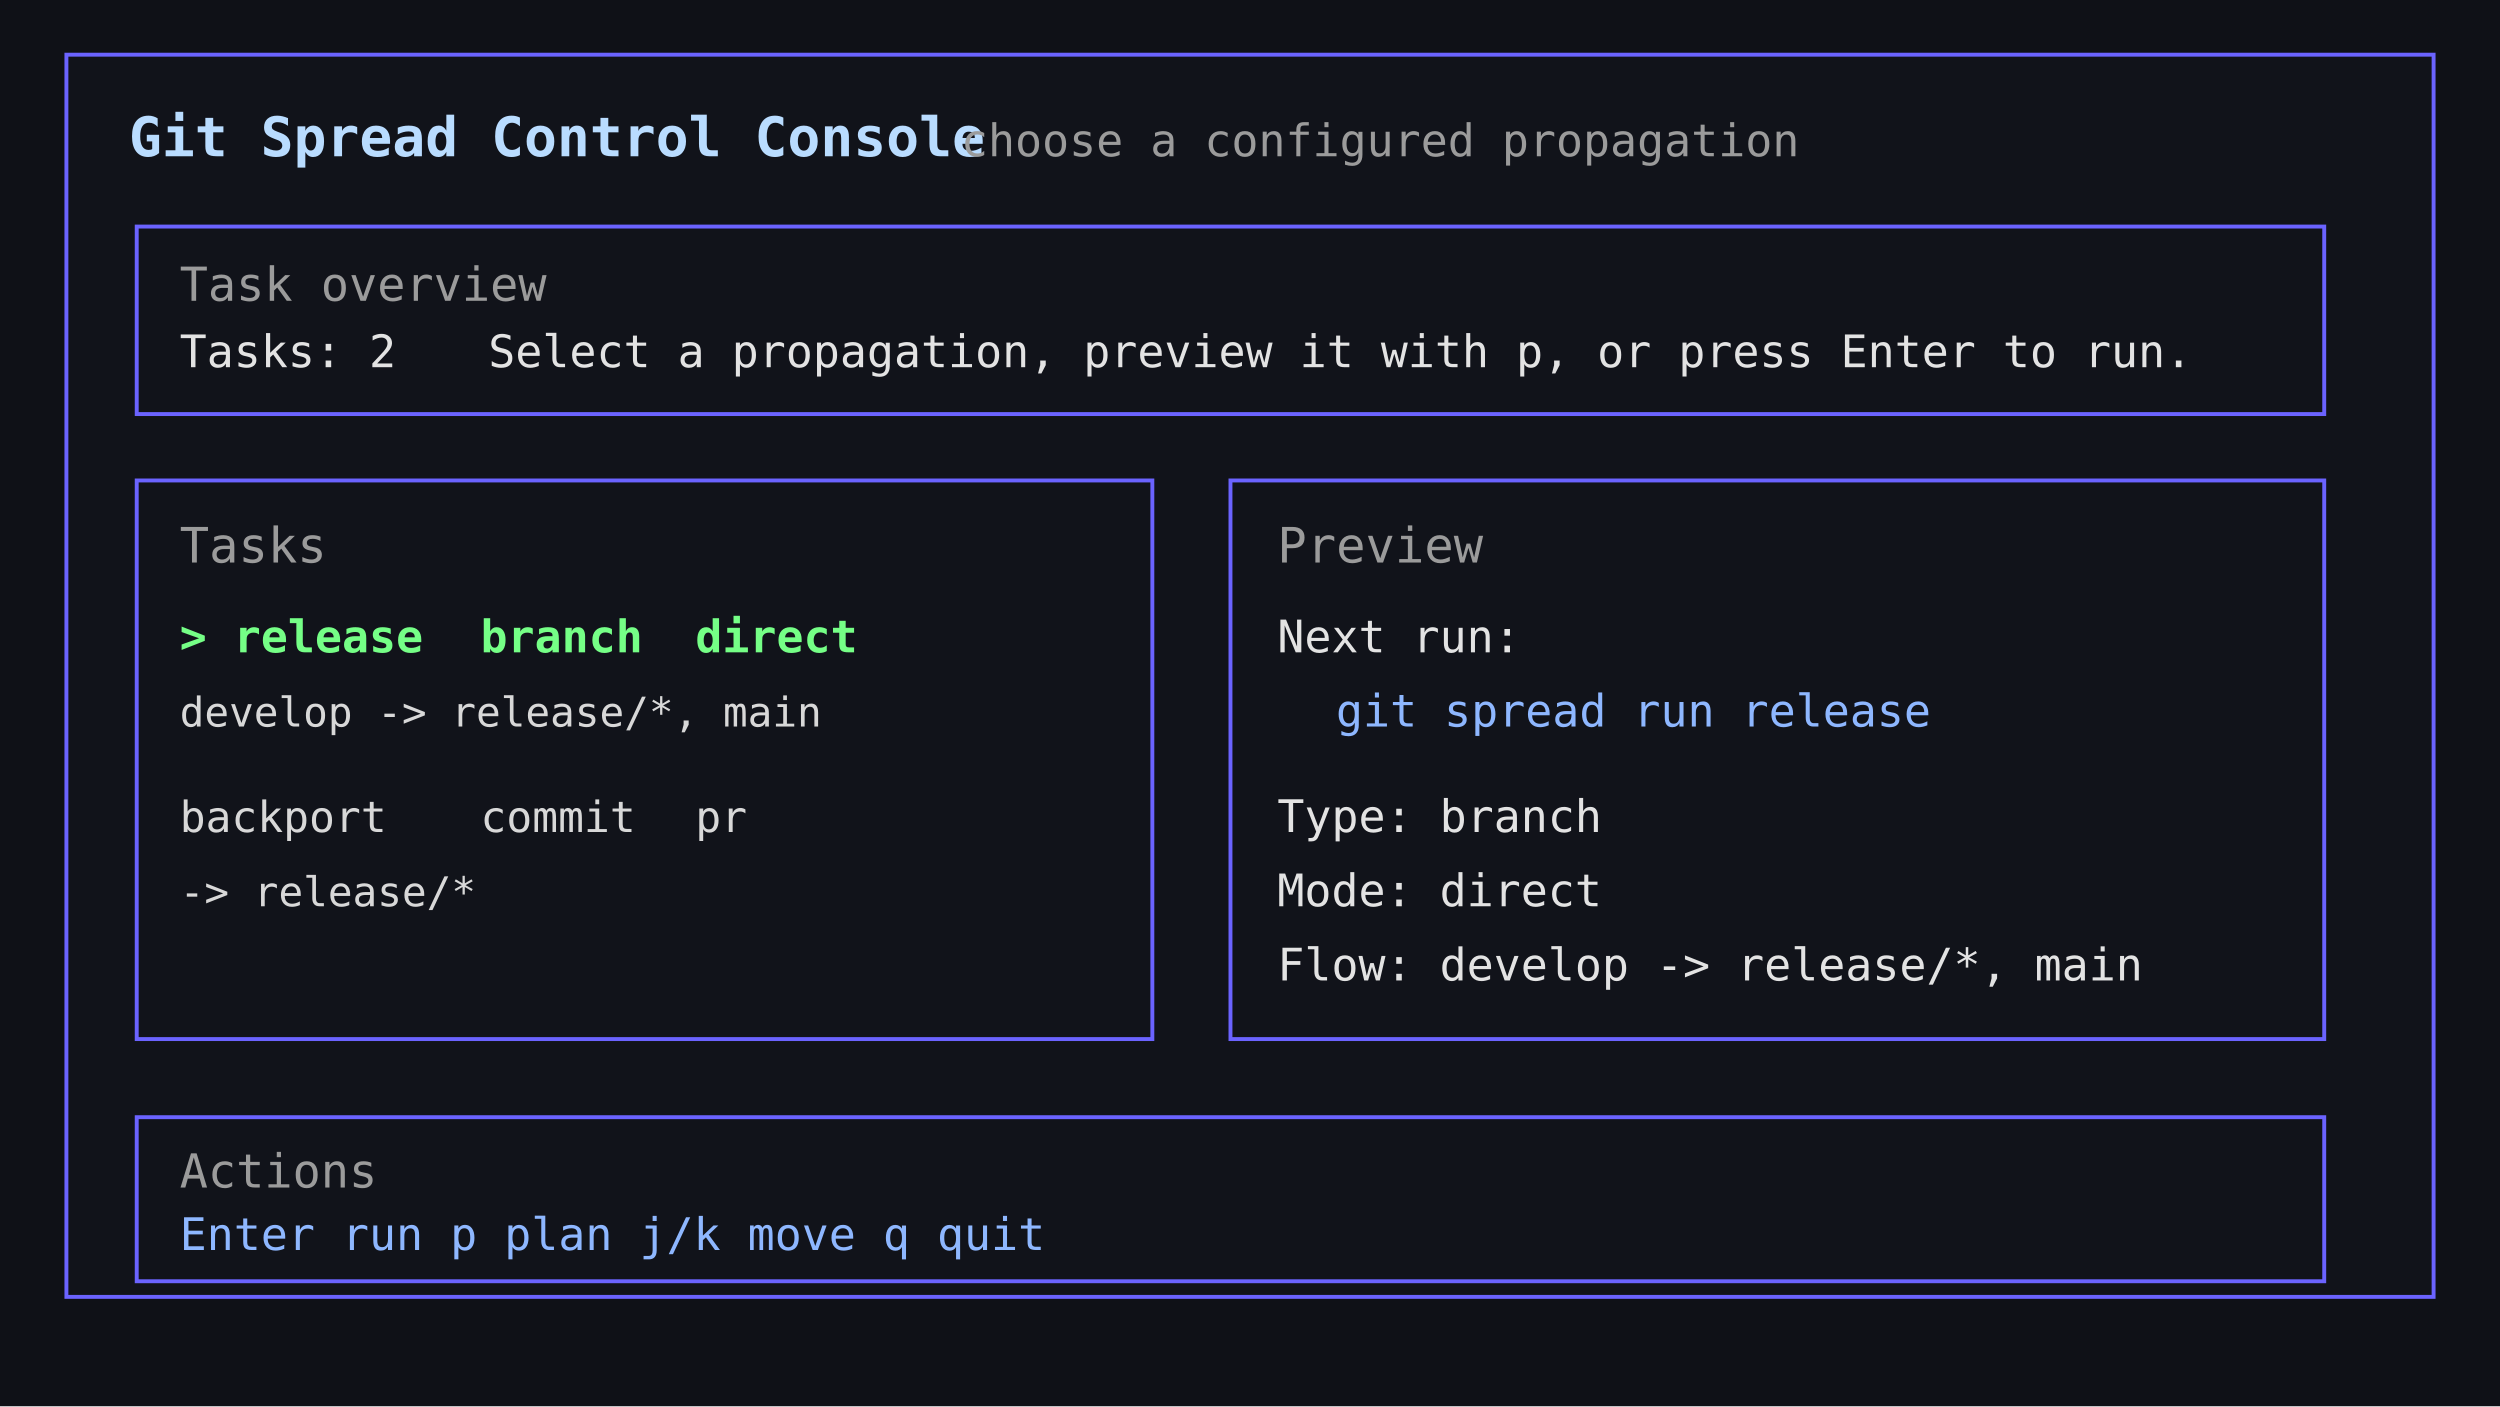
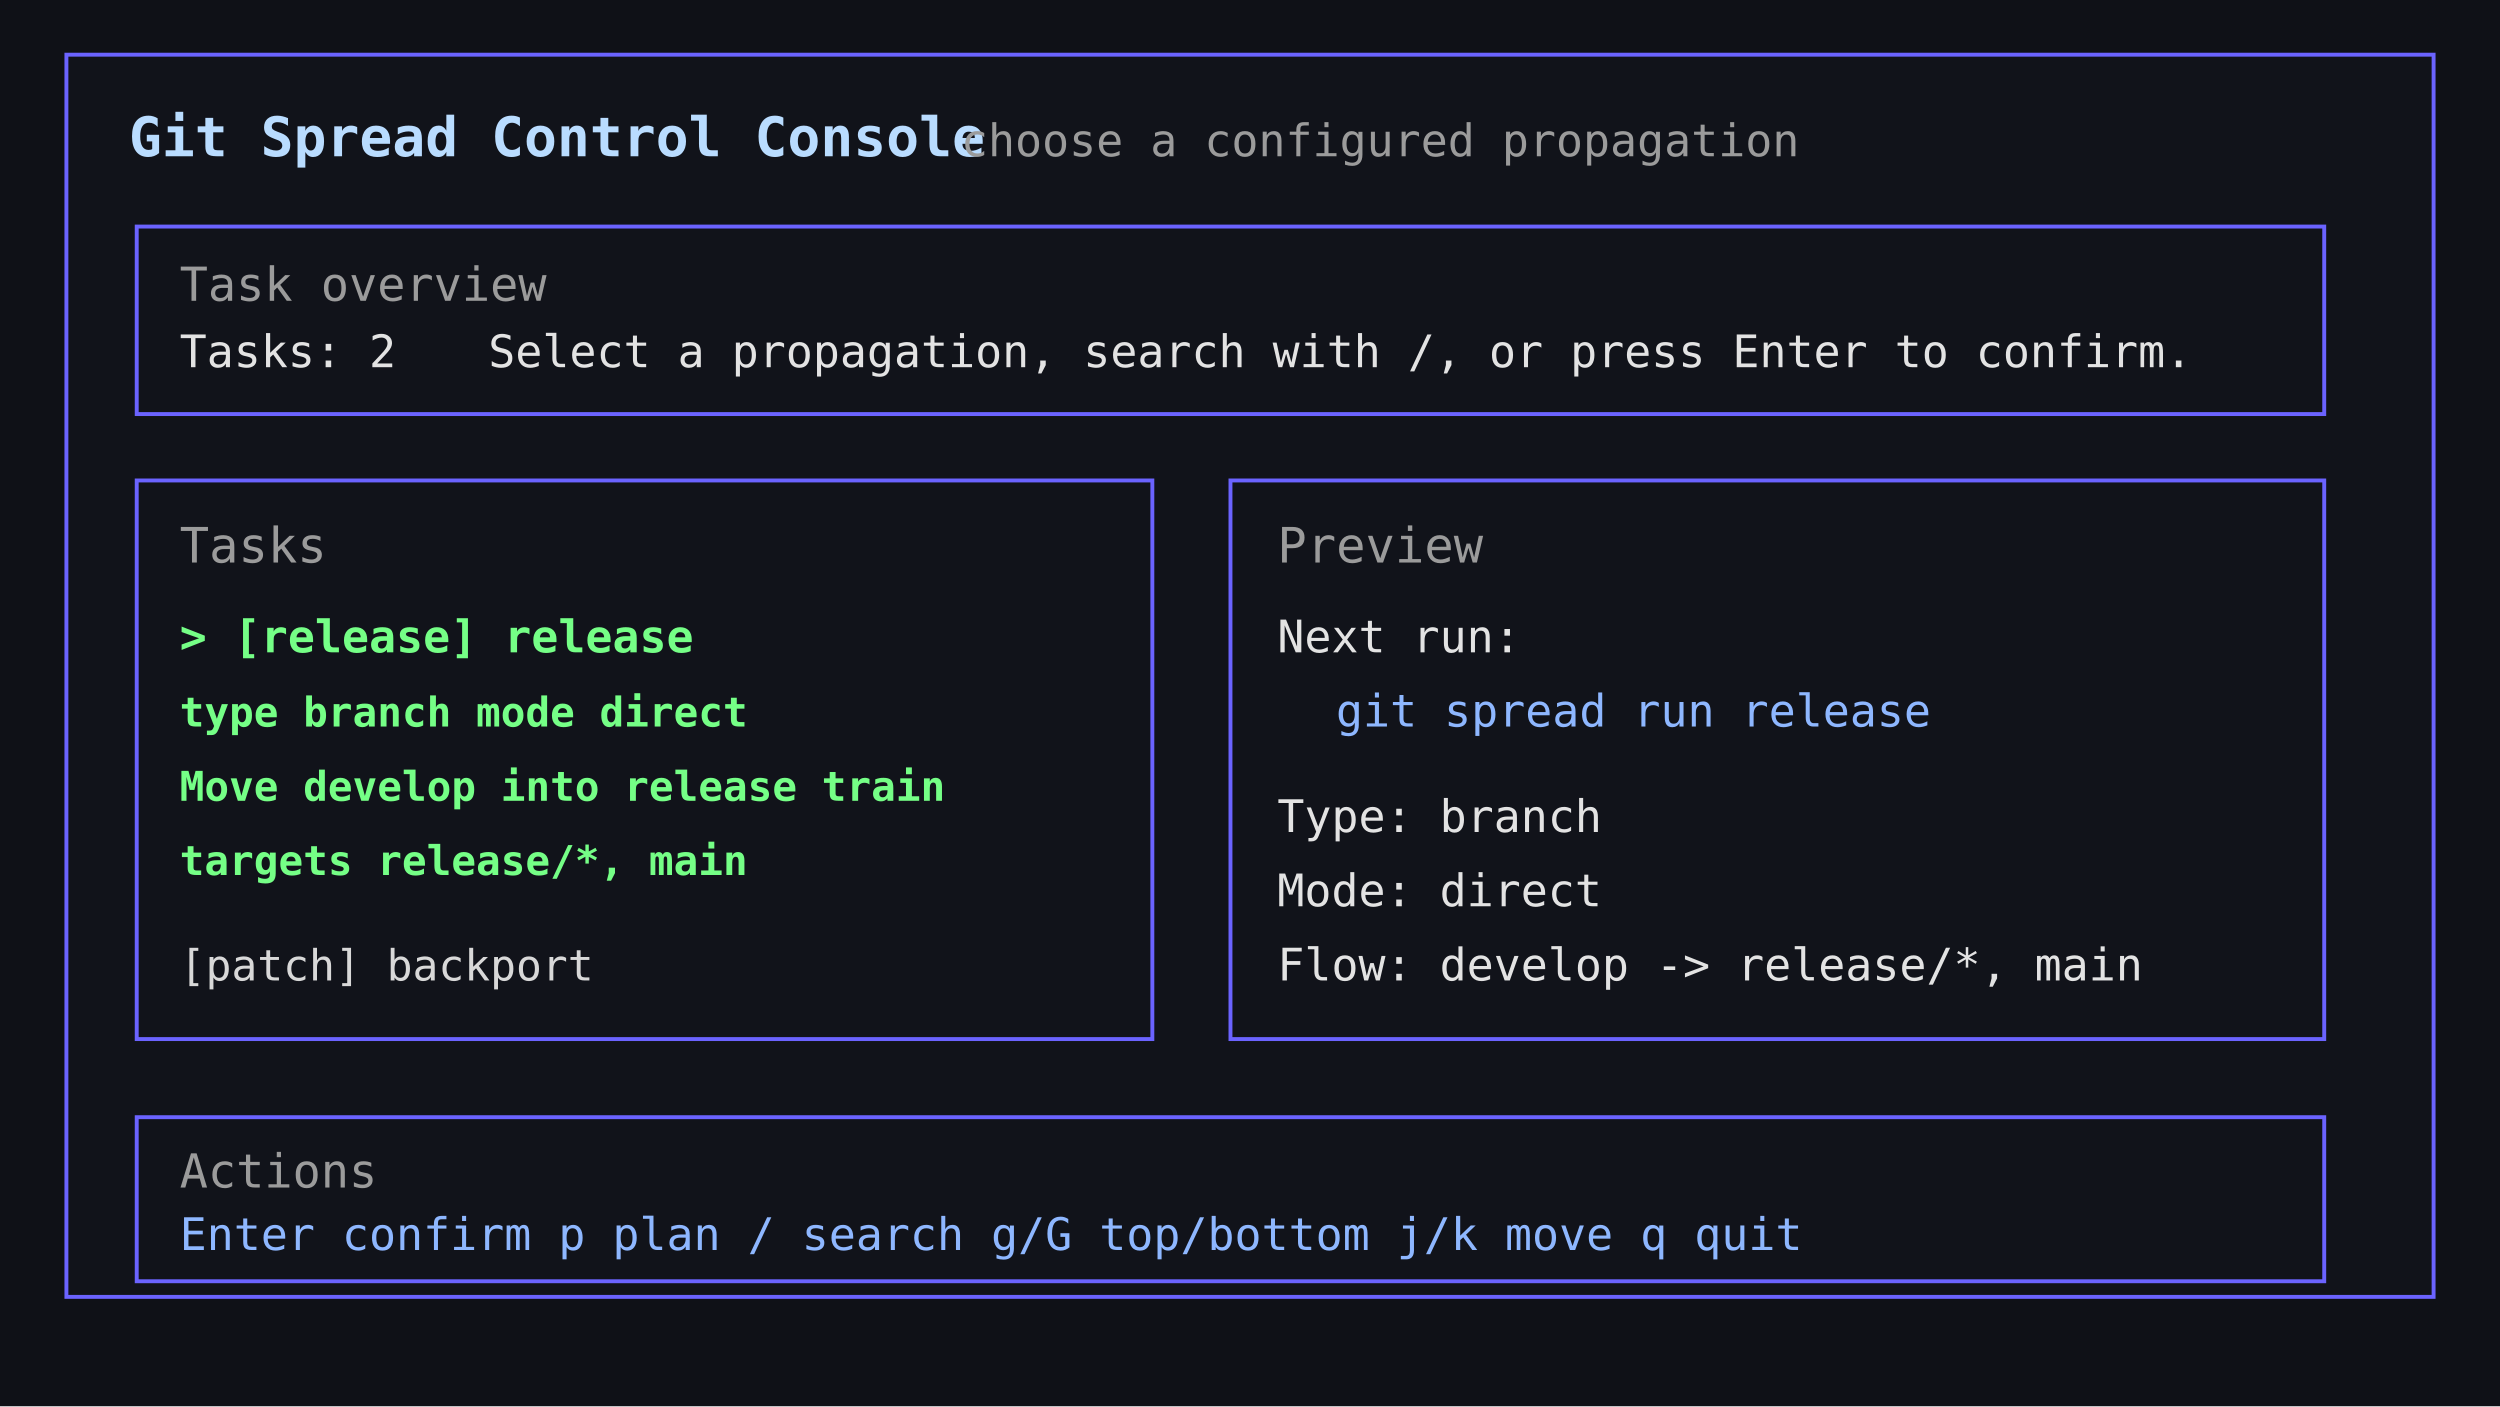
<svg xmlns="http://www.w3.org/2000/svg" width="1280" height="720" viewBox="0 0 1280 720" role="img" aria-label="Git Spread task selector TUI">
  <rect width="1280" height="720" fill="#0f1117" />
  <rect x="34" y="28" width="1212" height="636" fill="#11131a" stroke="#6b63ff" stroke-width="2" />
  <text x="66" y="80" fill="#b9dcff" font-family="SFMono-Regular, Menlo, Consolas, monospace" font-size="28" font-weight="700">Git Spread Control Console</text>
  <text x="492" y="80" fill="#9b9b9b" font-family="SFMono-Regular, Menlo, Consolas, monospace" font-size="23">choose a configured propagation</text>
  <rect x="70" y="116" width="1120" height="96" fill="#11131a" stroke="#6b63ff" stroke-width="2" />
  <text x="92" y="154" fill="#9b9b9b" font-family="SFMono-Regular, Menlo, Consolas, monospace" font-size="24">Task overview</text>
  <text x="92" y="188" fill="#e3e3e3" font-family="SFMono-Regular, Menlo, Consolas, monospace" font-size="23">Tasks: 2</text>
-   <text x="250" y="188" fill="#e3e3e3" font-family="SFMono-Regular, Menlo, Consolas, monospace" font-size="23">Select a propagation, preview it with p, or press Enter to run.</text>
+   <text x="250" y="188" fill="#e3e3e3" font-family="SFMono-Regular, Menlo, Consolas, monospace" font-size="23">Select a propagation, search with /, or press Enter to confirm.</text>
  <rect x="70" y="246" width="520" height="286" fill="#11131a" stroke="#6b63ff" stroke-width="2" />
  <text x="92" y="288" fill="#9b9b9b" font-family="SFMono-Regular, Menlo, Consolas, monospace" font-size="25">Tasks</text>
-   <text x="92" y="334" fill="#75ff86" font-family="SFMono-Regular, Menlo, Consolas, monospace" font-size="23" font-weight="700">&gt; release</text>
-   <text x="246" y="334" fill="#75ff86" font-family="SFMono-Regular, Menlo, Consolas, monospace" font-size="23" font-weight="700">branch</text>
-   <text x="356" y="334" fill="#75ff86" font-family="SFMono-Regular, Menlo, Consolas, monospace" font-size="23" font-weight="700">direct</text>
-   <text x="92" y="372" fill="#d8d8d8" font-family="SFMono-Regular, Menlo, Consolas, monospace" font-size="21">  develop -&gt; release/*, main</text>
-   <text x="92" y="426" fill="#d8d8d8" font-family="SFMono-Regular, Menlo, Consolas, monospace" font-size="22">  backport</text>
-   <text x="246" y="426" fill="#d8d8d8" font-family="SFMono-Regular, Menlo, Consolas, monospace" font-size="22">commit</text>
-   <text x="356" y="426" fill="#d8d8d8" font-family="SFMono-Regular, Menlo, Consolas, monospace" font-size="22">pr</text>
-   <text x="92" y="464" fill="#d8d8d8" font-family="SFMono-Regular, Menlo, Consolas, monospace" font-size="21">  -&gt; release/*</text>
+   <text x="92" y="334" fill="#75ff86" font-family="SFMono-Regular, Menlo, Consolas, monospace" font-size="23" font-weight="700">&gt; [release] release</text>
+   <text x="92" y="372" fill="#75ff86" font-family="SFMono-Regular, Menlo, Consolas, monospace" font-size="21" font-weight="700">  type branch  mode direct</text>
+   <text x="92" y="410" fill="#75ff86" font-family="SFMono-Regular, Menlo, Consolas, monospace" font-size="21" font-weight="700">  Move develop into release train</text>
+   <text x="92" y="448" fill="#75ff86" font-family="SFMono-Regular, Menlo, Consolas, monospace" font-size="21" font-weight="700">  targets release/*, main</text>
+   <text x="92" y="502" fill="#d8d8d8" font-family="SFMono-Regular, Menlo, Consolas, monospace" font-size="22">  [patch] backport</text>
  <rect x="630" y="246" width="560" height="286" fill="#11131a" stroke="#6b63ff" stroke-width="2" />
  <text x="654" y="288" fill="#9b9b9b" font-family="SFMono-Regular, Menlo, Consolas, monospace" font-size="25">Preview</text>
  <text x="654" y="334" fill="#e3e3e3" font-family="SFMono-Regular, Menlo, Consolas, monospace" font-size="23">Next run:</text>
  <text x="684" y="372" fill="#8eb7ff" font-family="SFMono-Regular, Menlo, Consolas, monospace" font-size="23">git spread run release</text>
  <text x="654" y="426" fill="#e3e3e3" font-family="SFMono-Regular, Menlo, Consolas, monospace" font-size="23">Type:    branch</text>
  <text x="654" y="464" fill="#e3e3e3" font-family="SFMono-Regular, Menlo, Consolas, monospace" font-size="23">Mode:    direct</text>
  <text x="654" y="502" fill="#e3e3e3" font-family="SFMono-Regular, Menlo, Consolas, monospace" font-size="23">Flow:    develop -&gt; release/*, main</text>
  <rect x="70" y="572" width="1120" height="84" fill="#11131a" stroke="#6b63ff" stroke-width="2" />
  <text x="92" y="608" fill="#9b9b9b" font-family="SFMono-Regular, Menlo, Consolas, monospace" font-size="24">Actions</text>
-   <text x="92" y="640" fill="#8eb7ff" font-family="SFMono-Regular, Menlo, Consolas, monospace" font-size="23">Enter run    p plan    j/k move    q quit</text>
+   <text x="92" y="640" fill="#8eb7ff" font-family="SFMono-Regular, Menlo, Consolas, monospace" font-size="23">Enter confirm    p plan    / search    g/G top/bottom    j/k move    q quit</text>
</svg>
